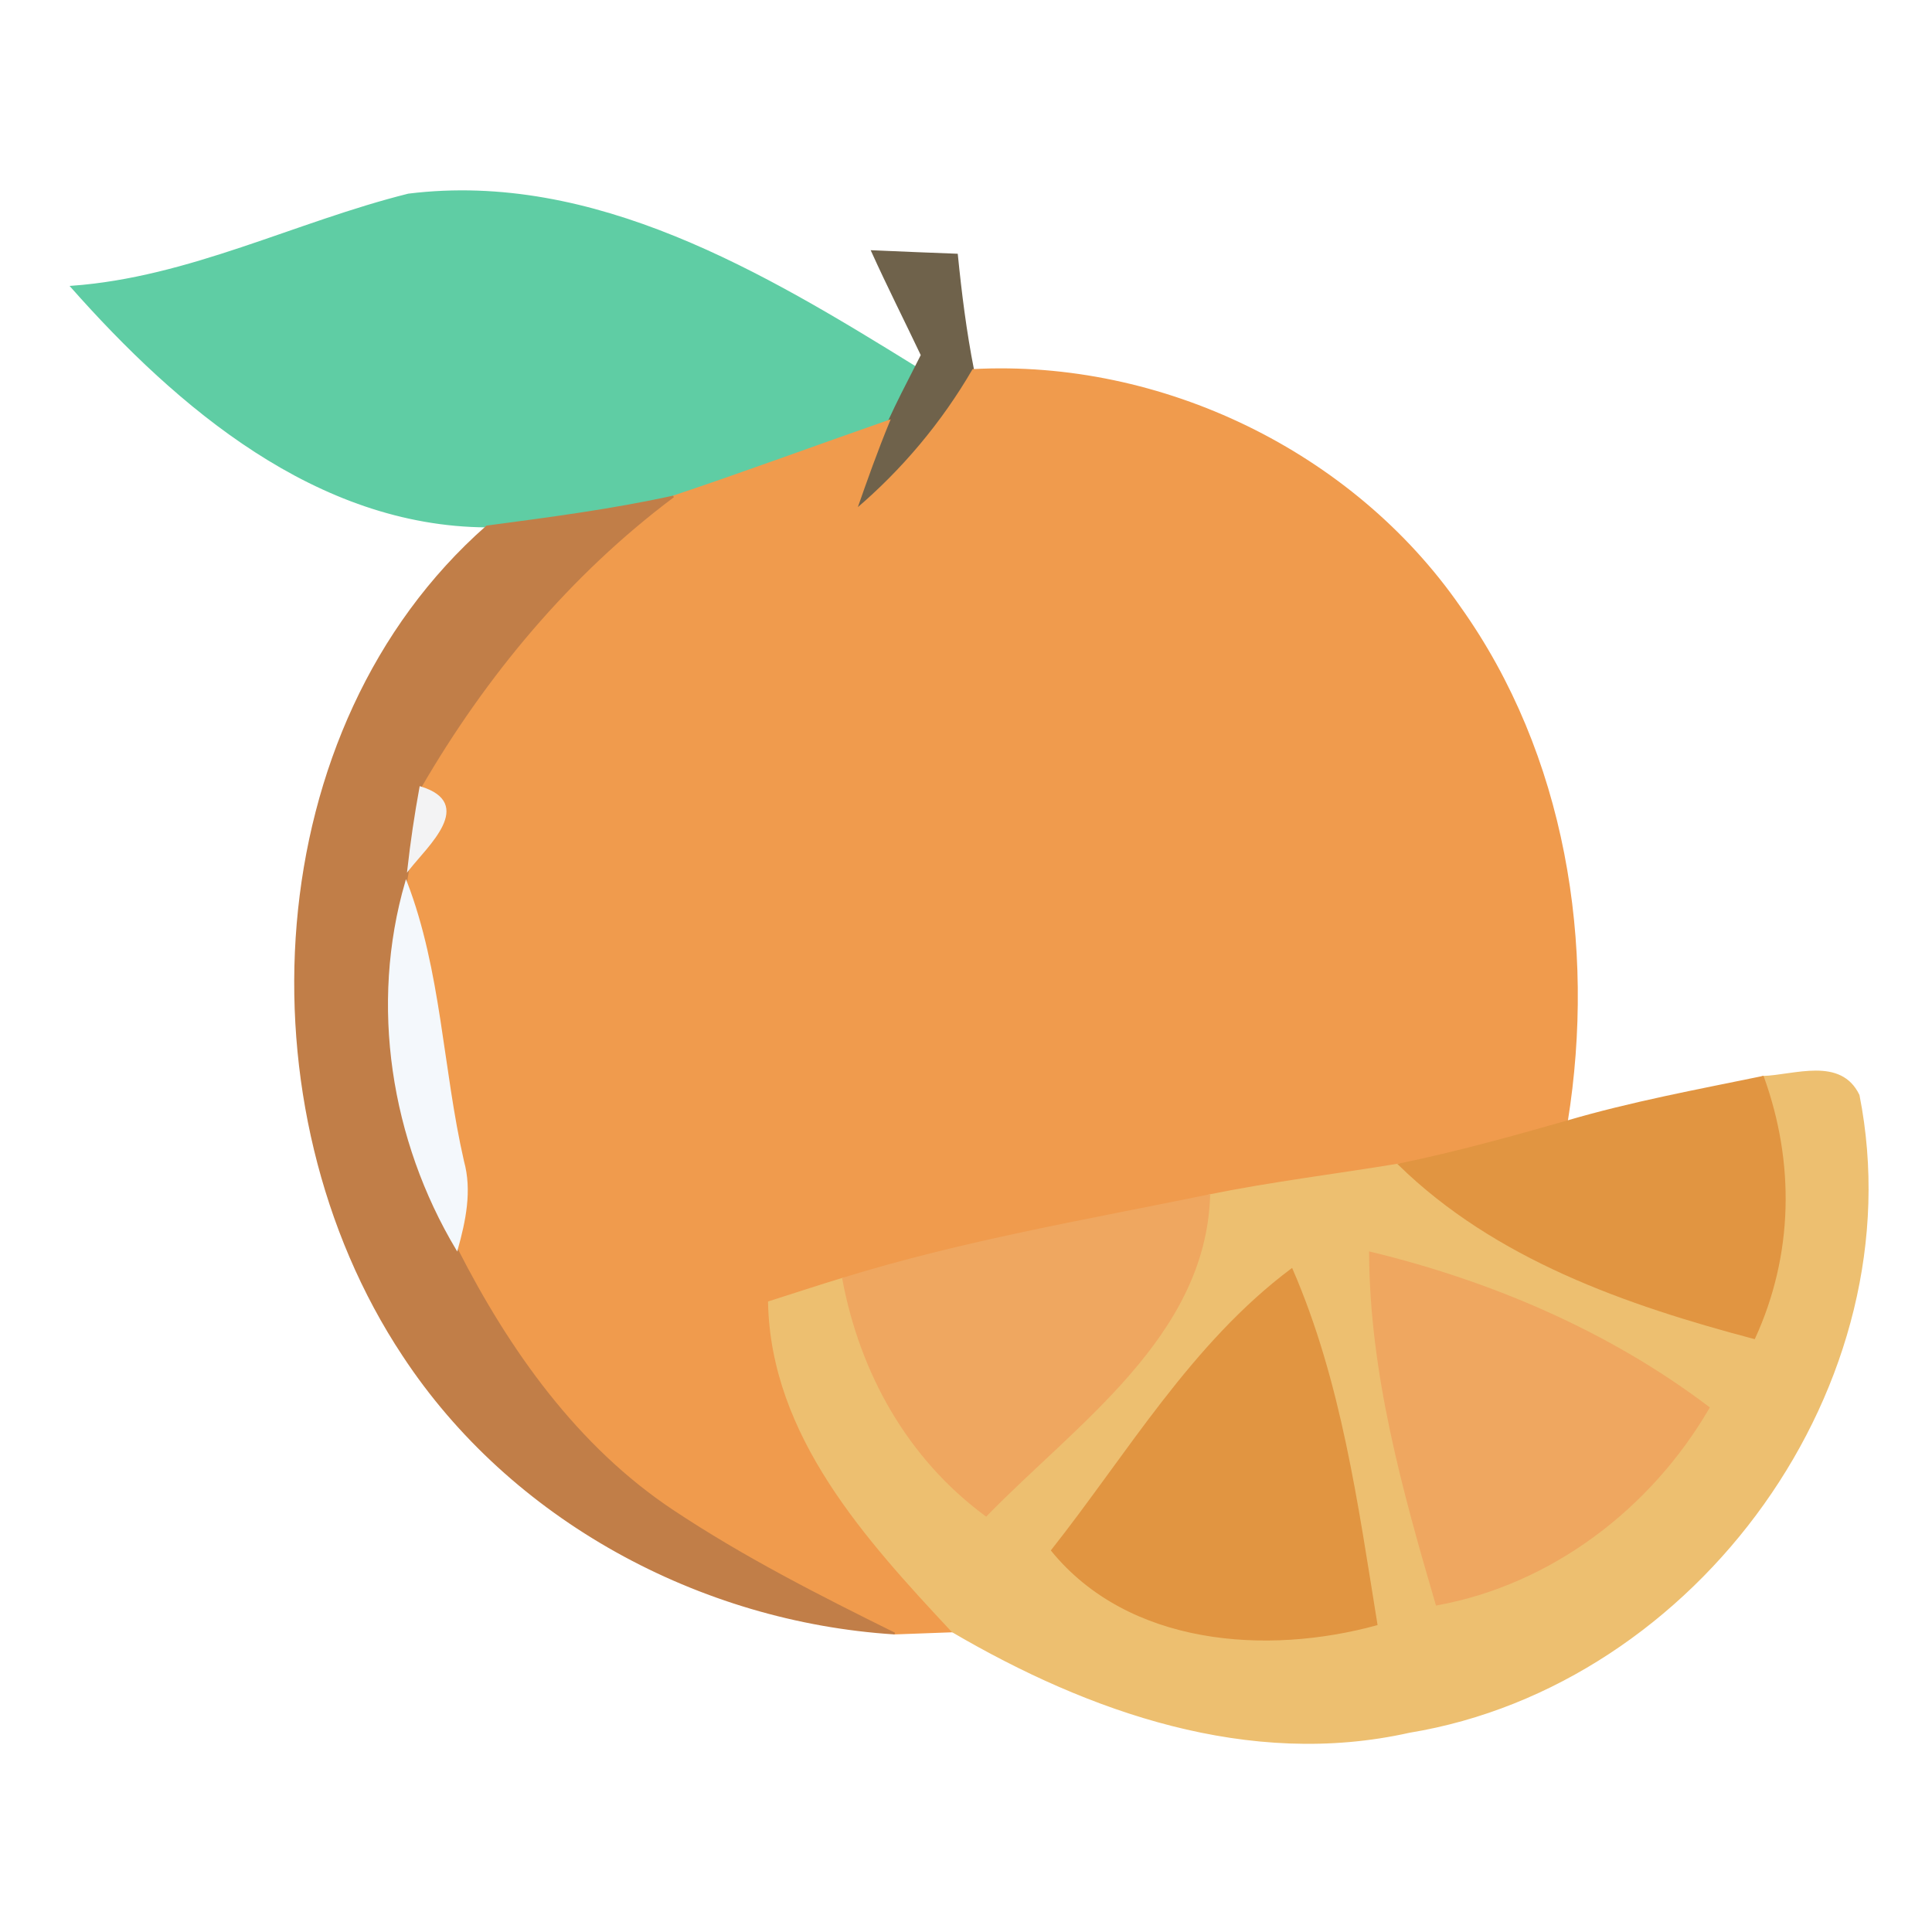
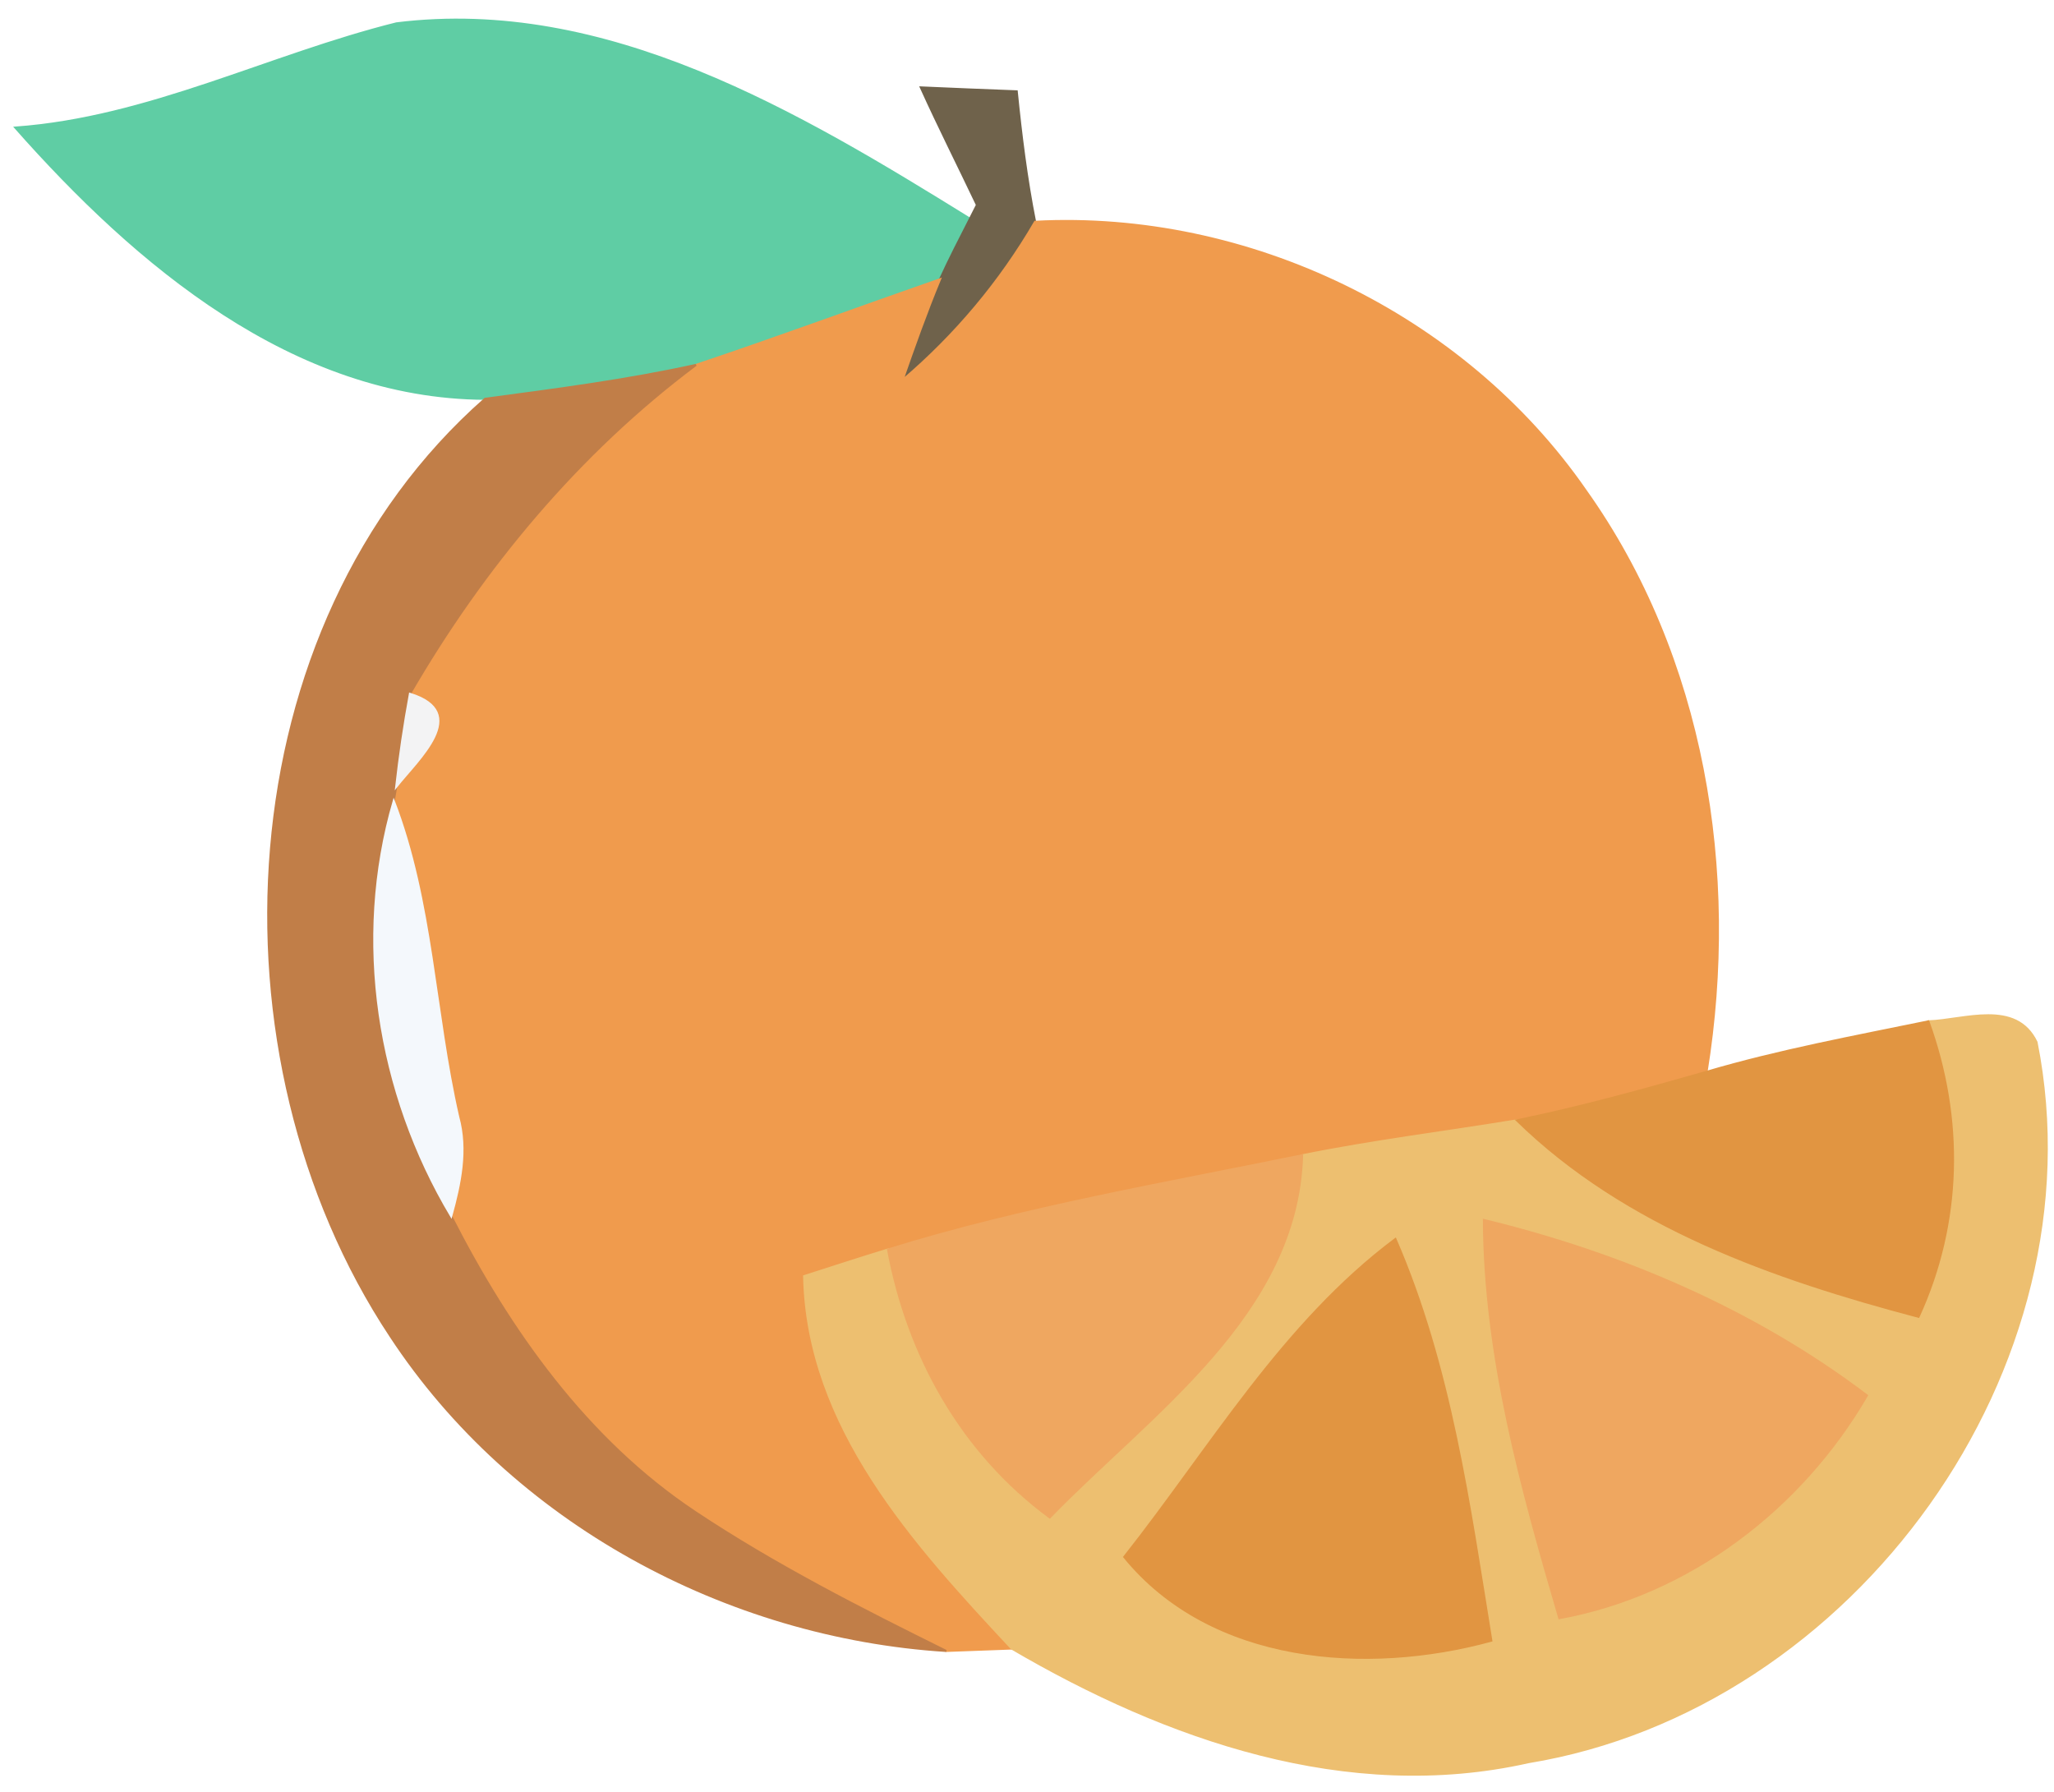
- <svg xmlns="http://www.w3.org/2000/svg" width="100" height="100" viewBox="0 0 100 100" fill="none">
-   <path d="M3.7 14.84C9.81 14.4 15.29 11.53 21.14 10.07C30.75 8.88 39.54 14.15 47.39 19.01C46.92 19.93 46.45 20.84 46.02 21.78C42.29 23.08 38.59 24.45 34.85 25.7C31.67 26.4 28.43 26.82 25.2 27.25C16.41 27.2 9.22 21.08 3.7 14.84Z" fill="#5FCDA4" stroke="#5FCDA4" stroke-width="0.094" />
-   <path d="M45.14 13C46.6 13.06 48.07 13.13 49.53 13.18C49.73 15.18 49.98 17.18 50.37 19.15C48.77 21.9 46.72 24.34 44.3 26.4C44.84 24.85 45.39 23.3 46.02 21.78C46.45 20.84 46.92 19.93 47.39 19.01L47.71 18.38C46.86 16.59 45.96 14.81 45.14 13Z" fill="#6F624B" stroke="#6F624B" stroke-width="0.094" />
-   <path d="M50.37 19.15C60.12 18.64 69.99 23.4 75.56 31.44C80.99 39.07 82.57 48.91 81.1 58.05C78.23 58.87 75.34 59.67 72.42 60.27C69.14 60.81 65.85 61.21 62.59 61.87C56.25 63.17 49.84 64.26 43.64 66.18C42.36 66.57 41.08 66.99 39.8 67.4C39.94 74.32 44.85 79.67 49.3 84.44C48.55 84.47 47.05 84.52 46.3 84.55C42.38 82.61 38.46 80.62 34.81 78.19C29.85 74.89 26.32 69.9 23.65 64.66C24.06 63.18 24.39 61.63 23.97 60.11C22.87 55.31 22.8 50.28 21.02 45.65L21.13 45.01C22.14 43.73 24.55 41.61 21.76 40.75C25.11 34.97 29.48 29.72 34.85 25.7C38.59 24.45 42.29 23.08 46.02 21.78C45.39 23.3 44.84 24.85 44.3 26.4C46.72 24.34 48.77 21.9 50.37 19.15Z" fill="#F09B4D" stroke="#F09B4D" stroke-width="0.094" />
-   <path d="M25.2 27.25C28.43 26.82 31.67 26.4 34.85 25.7C29.48 29.72 25.11 34.97 21.76 40.75C21.5 42.17 21.29 43.58 21.13 45.01L21.02 45.65C19.17 52.01 20.27 59 23.65 64.66C26.32 69.9 29.85 74.89 34.81 78.19C38.46 80.62 42.38 82.61 46.3 84.55C36.23 83.91 26.46 78.65 20.88 70.16C12.37 57.33 13.35 37.68 25.2 27.25Z" fill="#C17E48" stroke="#C17E48" stroke-width="0.094" />
-   <path d="M21.76 40.75C24.55 41.61 22.14 43.73 21.13 45.01C21.29 43.58 21.5 42.17 21.76 40.75Z" fill="#F3F3F4" stroke="#F3F3F4" stroke-width="0.094" />
-   <path d="M23.65 64.66C20.27 59 19.17 52.01 21.02 45.65C22.8 50.28 22.87 55.31 23.97 60.11C24.39 61.63 24.06 63.18 23.65 64.66Z" fill="#F4F8FC" stroke="#F4F8FC" stroke-width="0.094" />
-   <path d="M91.25 55.74C92.9 55.68 95.26 54.74 96.2 56.69C99.15 71.59 87.84 87.19 72.95 89.64C64.66 91.5 56.39 88.59 49.3 84.44C44.85 79.67 39.94 74.32 39.8 67.4C41.08 66.99 42.36 66.57 43.64 66.18C44.55 71.06 47.01 75.47 51.04 78.44C55.67 73.67 62.37 69.15 62.59 61.87C65.85 61.21 69.14 60.81 72.42 60.27C77.42 65.15 84.18 67.51 90.8 69.26C92.78 64.94 92.86 60.19 91.25 55.74ZM70.91 64.83C70.94 71.07 72.62 77.11 74.36 83.05C80.3 81.97 85.43 78.04 88.44 72.86C83.28 68.95 77.19 66.35 70.91 64.83ZM54.45 80.25C58.43 85.13 65.55 85.64 71.25 84.08C70.24 77.86 69.39 71.53 66.86 65.7C61.7 69.56 58.39 75.26 54.45 80.25Z" fill="#EDBF70" stroke="#EDBF70" stroke-width="0.094" />
-   <path d="M81.1 58.05C84.43 57.07 87.85 56.44 91.25 55.74C92.86 60.19 92.78 64.94 90.8 69.26C84.18 67.51 77.42 65.15 72.42 60.27C75.34 59.67 78.23 58.87 81.1 58.05Z" fill="#E19541" stroke="#E19541" stroke-width="0.094" />
-   <path d="M43.64 66.18C49.84 64.26 56.25 63.17 62.59 61.87C62.37 69.15 55.67 73.67 51.04 78.44C47.01 75.47 44.55 71.06 43.64 66.18Z" fill="#EFA760" stroke="#EFA760" stroke-width="0.094" />
-   <path d="M70.91 64.83C77.19 66.35 83.28 68.95 88.44 72.86C85.43 78.04 80.3 81.97 74.36 83.05C72.62 77.11 70.94 71.07 70.91 64.83Z" fill="#EFA760" stroke="#EFA760" stroke-width="0.094" />
-   <path d="M54.45 80.25C58.39 75.26 61.7 69.56 66.86 65.7C69.39 71.53 70.24 77.86 71.25 84.08C65.55 85.64 58.43 85.13 54.45 80.25Z" fill="#E19541" stroke="#E19541" stroke-width="0.094" />
+ <svg xmlns="http://www.w3.org/2000/svg" width="94" height="82" viewBox="0 0 94 82" fill="none">
+   <path d="M0.7 5.84C6.81 5.4 12.29 2.53 18.14 1.07C27.75 -0.12 36.54 5.15 44.39 10.01C43.92 10.93 43.45 11.84 43.02 12.78C39.29 14.08 35.59 15.45 31.85 16.7C28.67 17.4 25.43 17.82 22.2 18.25C13.41 18.2 6.22 12.08 0.7 5.84Z" fill="#5FCDA4" stroke="#5FCDA4" stroke-width="0.094" />
+   <path d="M42.14 4C43.6 4.06 45.07 4.13 46.53 4.18C46.73 6.18 46.98 8.18 47.37 10.15C45.77 12.9 43.72 15.34 41.3 17.4C41.84 15.85 42.39 14.3 43.02 12.78C43.45 11.84 43.92 10.93 44.39 10.01L44.71 9.38C43.86 7.59 42.96 5.81 42.14 4Z" fill="#6F624B" stroke="#6F624B" stroke-width="0.094" />
+   <path d="M47.37 10.15C57.12 9.64 66.99 14.4 72.56 22.44C77.99 30.07 79.57 39.91 78.1 49.05C75.23 49.87 72.34 50.67 69.42 51.27C66.14 51.81 62.85 52.21 59.59 52.87C53.25 54.17 46.84 55.26 40.64 57.18C39.36 57.57 38.08 57.99 36.8 58.4C36.94 65.32 41.85 70.67 46.3 75.44C45.55 75.47 44.05 75.52 43.3 75.55C39.38 73.61 35.46 71.62 31.81 69.19C26.85 65.89 23.32 60.9 20.65 55.66C21.06 54.18 21.39 52.63 20.97 51.11C19.87 46.31 19.8 41.28 18.02 36.65L18.13 36.01C19.14 34.73 21.55 32.61 18.76 31.75C22.11 25.97 26.48 20.72 31.85 16.7C35.59 15.45 39.29 14.08 43.02 12.78C42.39 14.3 41.84 15.85 41.3 17.4C43.72 15.34 45.77 12.9 47.37 10.15Z" fill="#F09B4D" stroke="#F09B4D" stroke-width="0.094" />
+   <path d="M22.2 18.25C25.43 17.82 28.67 17.4 31.85 16.7C26.48 20.72 22.11 25.97 18.76 31.75C18.5 33.17 18.29 34.58 18.13 36.01L18.02 36.65C16.17 43.01 17.27 50 20.65 55.66C23.32 60.9 26.85 65.89 31.81 69.19C35.46 71.62 39.38 73.61 43.3 75.55C33.23 74.91 23.46 69.65 17.88 61.16C9.37 48.33 10.35 28.68 22.2 18.25Z" fill="#C17E48" stroke="#C17E48" stroke-width="0.094" />
+   <path d="M18.76 31.75C21.55 32.61 19.14 34.73 18.13 36.01C18.29 34.58 18.5 33.17 18.76 31.75Z" fill="#F3F3F4" stroke="#F3F3F4" stroke-width="0.094" />
+   <path d="M20.65 55.66C17.27 50 16.17 43.01 18.02 36.65C19.8 41.28 19.87 46.31 20.97 51.11C21.39 52.63 21.06 54.18 20.65 55.66Z" fill="#F4F8FC" stroke="#F4F8FC" stroke-width="0.094" />
+   <path d="M88.25 46.74C89.9 46.68 92.26 45.74 93.2 47.69C96.15 62.59 84.84 78.19 69.95 80.64C61.66 82.5 53.39 79.59 46.3 75.44C41.85 70.67 36.94 65.32 36.8 58.4C38.08 57.99 39.36 57.57 40.64 57.18C41.55 62.06 44.01 66.47 48.04 69.44C52.67 64.67 59.37 60.15 59.59 52.87C62.85 52.21 66.14 51.81 69.42 51.27C74.42 56.15 81.18 58.51 87.8 60.26C89.78 55.94 89.86 51.19 88.25 46.74ZM67.91 55.83C67.94 62.07 69.62 68.11 71.36 74.05C77.3 72.97 82.43 69.04 85.44 63.86C80.28 59.95 74.19 57.35 67.91 55.83ZM51.45 71.25C55.43 76.13 62.55 76.64 68.25 75.08C67.24 68.86 66.39 62.53 63.86 56.7C58.7 60.56 55.39 66.26 51.45 71.25Z" fill="#EDBF70" stroke="#EDBF70" stroke-width="0.094" />
+   <path d="M78.1 49.05C81.43 48.07 84.85 47.44 88.25 46.74C89.86 51.19 89.78 55.94 87.8 60.26C81.18 58.51 74.42 56.15 69.42 51.27C72.34 50.67 75.23 49.87 78.1 49.05Z" fill="#E19541" stroke="#E19541" stroke-width="0.094" />
+   <path d="M40.64 57.18C46.84 55.26 53.25 54.17 59.59 52.87C59.37 60.15 52.67 64.67 48.04 69.44C44.01 66.47 41.55 62.06 40.64 57.18Z" fill="#EFA760" stroke="#EFA760" stroke-width="0.094" />
+   <path d="M67.91 55.83C74.19 57.35 80.28 59.95 85.44 63.86C82.43 69.04 77.3 72.97 71.36 74.05C69.62 68.11 67.94 62.07 67.91 55.83Z" fill="#EFA760" stroke="#EFA760" stroke-width="0.094" />
+   <path d="M51.45 71.25C55.39 66.26 58.7 60.56 63.86 56.7C66.39 62.53 67.24 68.86 68.25 75.08C62.55 76.64 55.43 76.13 51.45 71.25Z" fill="#E19541" stroke="#E19541" stroke-width="0.094" />
</svg>
